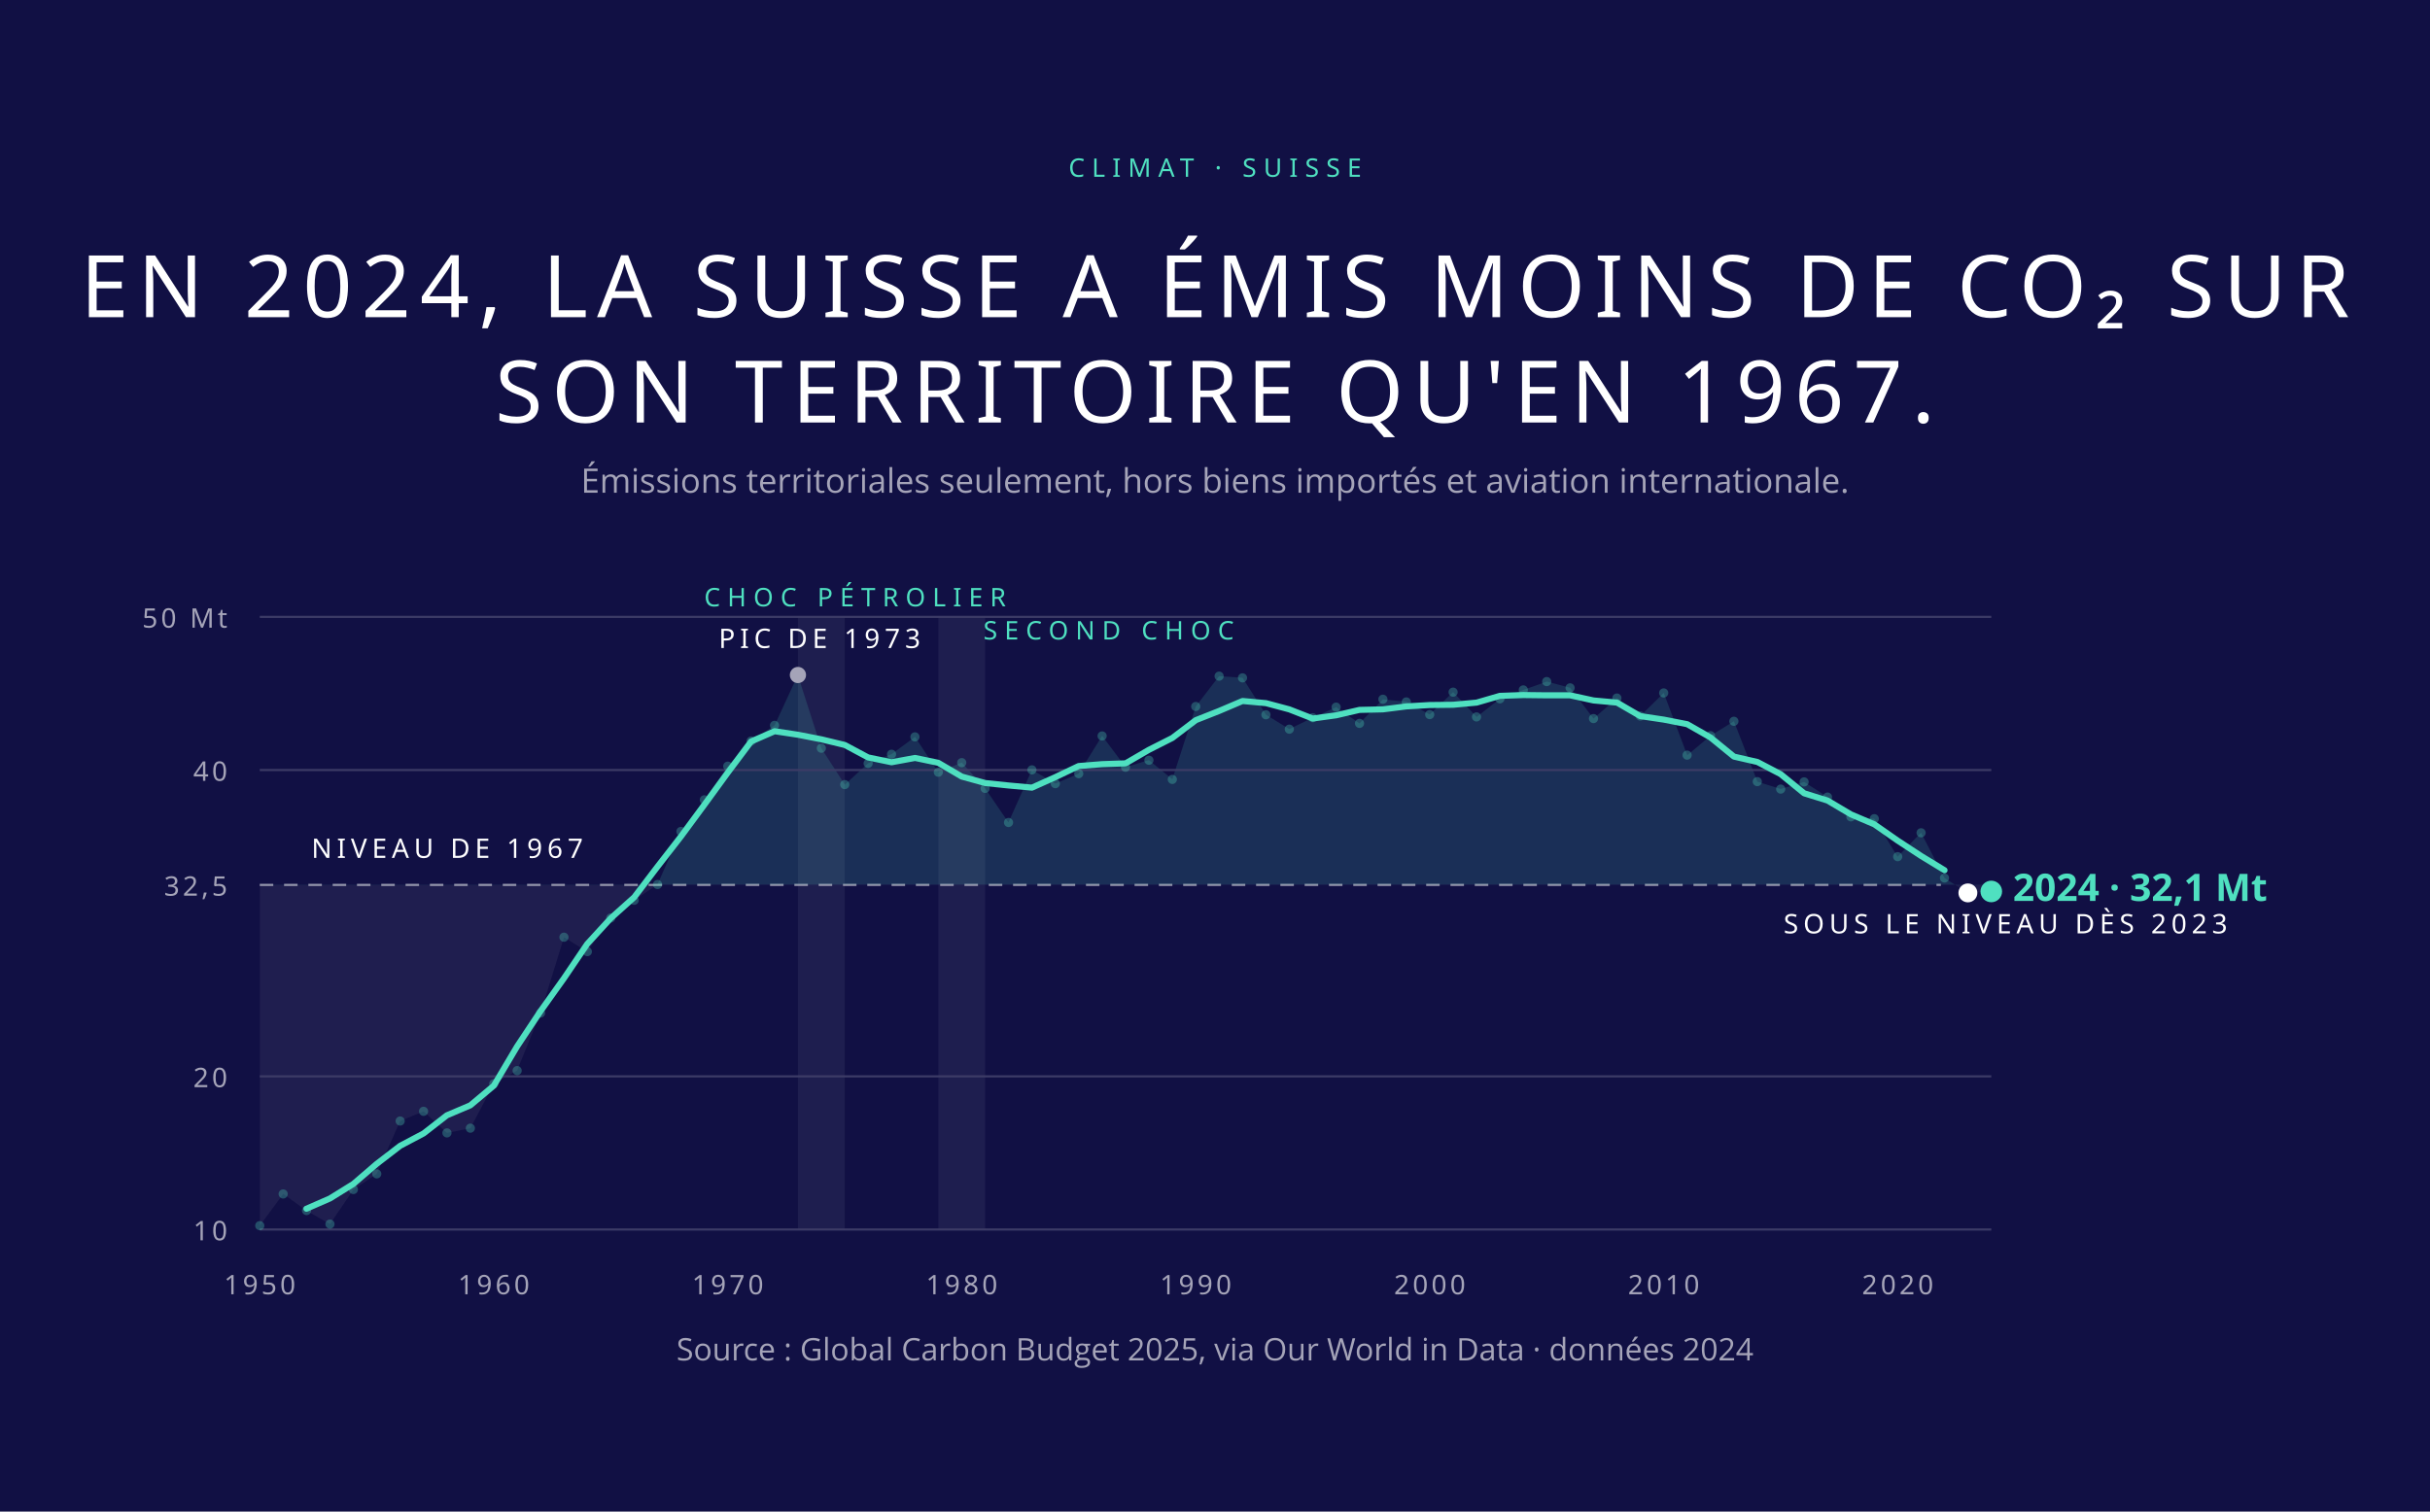
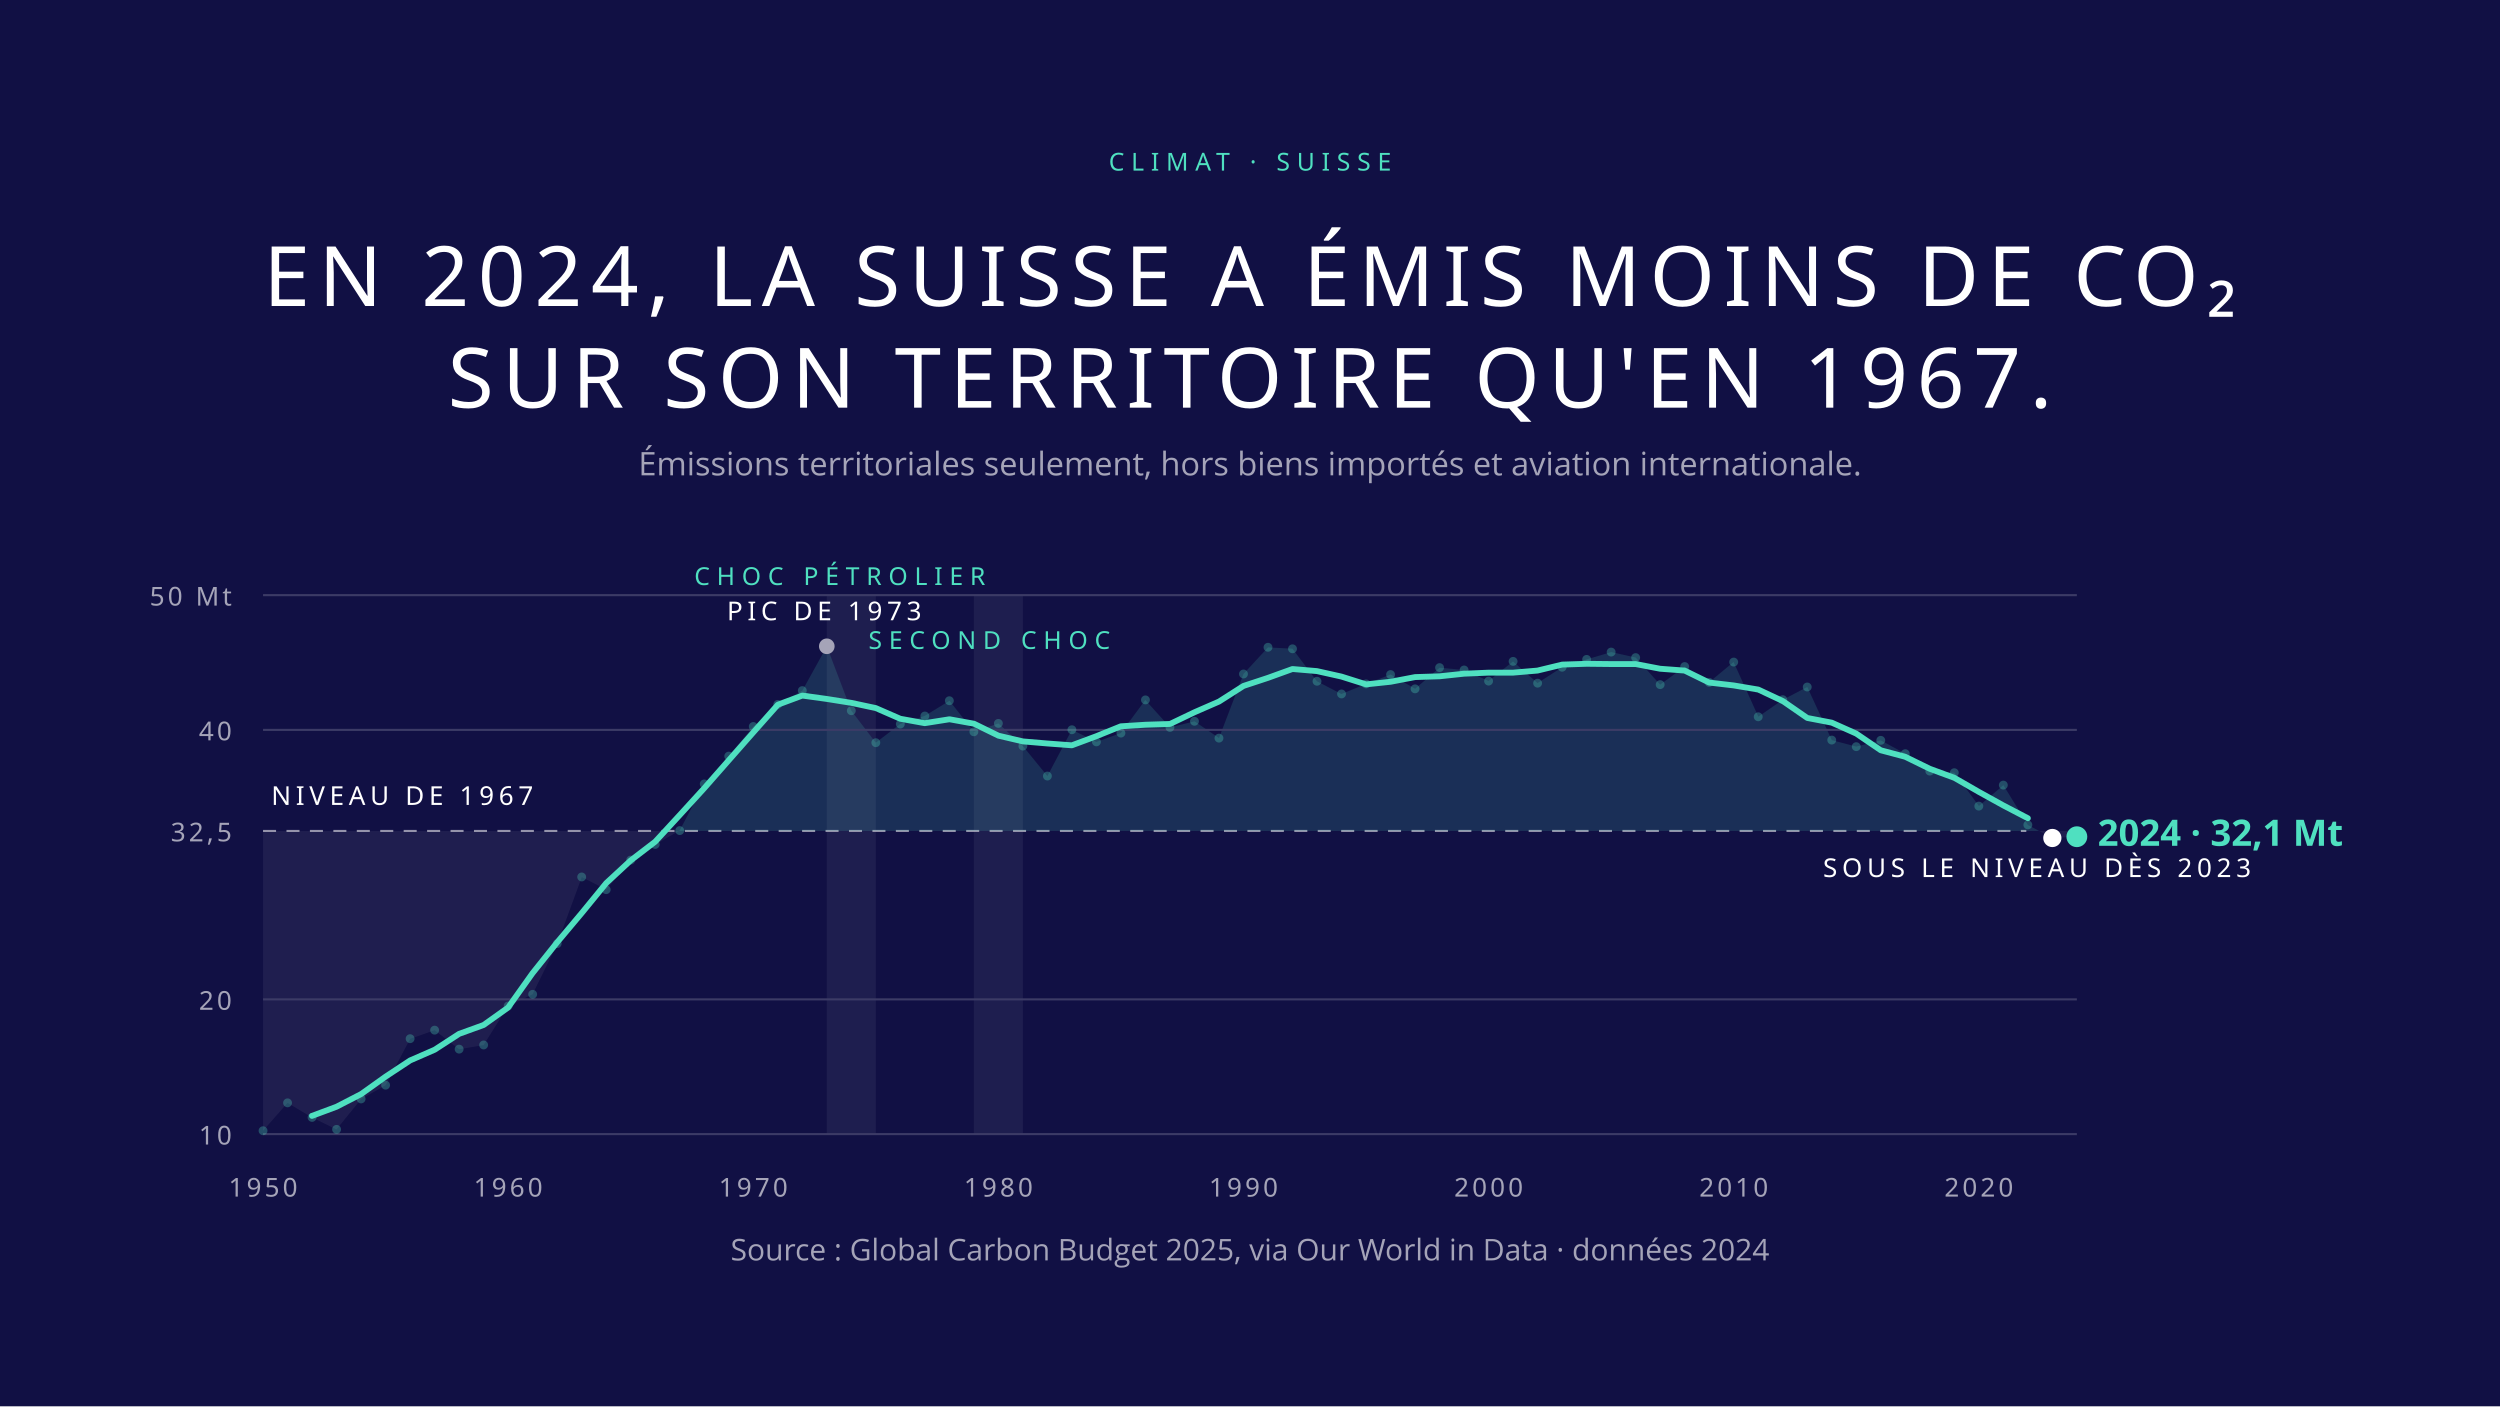
- <svg xmlns="http://www.w3.org/2000/svg" width="900" height="560" viewBox="0 0 900 560" role="img">
+ <svg xmlns="http://www.w3.org/2000/svg" width="960" height="540" viewBox="0 0 960 540" role="img">
  <defs>
    <clipPath id="above-ref">
-       <rect x="96.21" y="228.539" width="641.304" height="99.295" />
+       <rect x="101.01" y="228.539" width="696.504" height="90.545" />
    </clipPath>
    <clipPath id="below-ref">
-       <rect x="96.21" y="327.835" width="641.304" height="127.665" />
+       <rect x="101.01" y="319.085" width="696.504" height="116.415" />
    </clipPath>
  </defs>
-   <rect x="0" y="0" width="900" height="560" fill="#111044" />
-   <line x1="96.21" x2="718.848" y1="327.835" y2="327.835" stroke="#FFFFFF" stroke-width="0.8" stroke-dasharray="5 4" opacity="0.55" />
-   <text x="450" y="65.5" fill="#4FE0C0" font-family="Montserrat" font-size="9.5" font-weight="500" letter-spacing="2.6" text-anchor="middle">CLIMAT · SUISSE</text>
-   <text x="450" y="117.5" fill="#FFFFFF" font-family="Montserrat" font-size="32" font-weight="400" font-style="normal" letter-spacing="3.4" text-anchor="middle">EN 2024, LA SUISSE A ÉMIS MOINS DE CO₂ SUR</text>
-   <text x="450" y="156.539" fill="#FFFFFF" font-family="Montserrat" font-size="32" font-weight="400" font-style="normal" letter-spacing="3.4" text-anchor="middle">SON TERRITOIRE QU'EN 1967.</text>
-   <text x="450" y="182.539" fill="#a5a4b8" font-family="Open Sans" font-size="12.5" font-weight="400" font-style="normal" text-anchor="middle">Émissions territoriales seulement, hors biens importés et aviation internationale.</text>
-   <text x="450" y="504" fill="#a5a4b8" font-family="Open Sans" font-size="11.5" font-weight="400" font-style="normal" text-anchor="middle">Source : Global Carbon Budget 2025, via Our World in Data · données 2024</text>
-   <rect x="295.534" y="228.539" width="17.333" height="226.961" fill="#a5a4b8" opacity="0.09" />
-   <rect x="347.532" y="228.539" width="17.333" height="226.961" fill="#a5a4b8" opacity="0.09" />
+   <rect x="0" y="0" width="960" height="540" fill="#111044" />
+   <line x1="101.01" x2="778.102" y1="319.085" y2="319.085" stroke="#FFFFFF" stroke-width="0.8" stroke-dasharray="5 4" opacity="0.55" />
+   <text x="480" y="65.5" fill="#4FE0C0" font-family="Montserrat" font-size="9.5" font-weight="500" letter-spacing="2.6" text-anchor="middle">CLIMAT · SUISSE</text>
+   <text x="480" y="117.5" fill="#FFFFFF" font-family="Montserrat" font-size="32" font-weight="400" font-style="normal" letter-spacing="3.4" text-anchor="middle">EN 2024, LA SUISSE A ÉMIS MOINS DE CO₂</text>
+   <text x="480" y="156.539" fill="#FFFFFF" font-family="Montserrat" font-size="32" font-weight="400" font-style="normal" letter-spacing="3.4" text-anchor="middle">SUR SON TERRITOIRE QU'EN 1967.</text>
+   <text x="480" y="182.539" fill="#a5a4b8" font-family="Open Sans" font-size="12.5" font-weight="400" font-style="normal" text-anchor="middle">Émissions territoriales seulement, hors biens importés et aviation internationale.</text>
+   <text x="480" y="484" fill="#a5a4b8" font-family="Open Sans" font-size="11.5" font-weight="400" font-style="normal" text-anchor="middle">Source : Global Carbon Budget 2025, via Our World in Data · données 2024</text>
+   <rect x="317.491" y="228.539" width="18.824" height="206.961" fill="#a5a4b8" opacity="0.09" />
+   <rect x="373.964" y="228.539" width="18.824" height="206.961" fill="#a5a4b8" opacity="0.09" />
  <g>
-     <path d="M96.2,454.1L104.9,442.3L113.5,448.5L122.2,453.5L130.9,440.7L139.5,434.9L148.2,415.3L156.9,411.7L165.5,419.7L174.2,418L182.9,401.5L191.5,396.6L200.2,375.3L208.9,347.2L217.5,352.6L226.2,340.1L234.9,333.5L243.5,327.7L252.2,308L260.9,296.3L269.5,283.9L278.2,274.5L286.9,268.7L295.5,250.1L304.2,277.2L312.9,290.7L321.5,282.8L330.2,279.4L338.9,273L347.5,286.1L356.2,282.5L364.9,292.1L373.5,304.7L382.2,285.2L390.9,290.3L399.5,286.6L408.2,272.6L416.9,284.2L425.5,281.6L434.2,288.7L442.9,261.7L451.5,250.5L460.2,251.1L468.9,264.8L477.5,270.1L486.2,265.9L494.9,262L503.5,268L512.2,259.1L520.9,260L529.5,264.7L538.2,256.4L546.9,265.6L555.5,258.9L564.2,255.6L572.9,252.5L581.5,254.8L590.2,266.2L598.9,258.6L607.5,265.3L616.2,256.7L624.9,279.8L633.5,272.6L642.2,267.2L650.9,289.6L659.5,292.3L668.2,289.7L676.9,295.3L685.5,302.6L694.2,303.3L702.8,317.4L711.5,308.5L720.2,325.3L728.8,330.8L737.5,330.3L737.5,327.8L728.8,327.8L720.2,327.8L711.5,327.8L702.8,327.8L694.2,327.8L685.5,327.8L676.9,327.8L668.2,327.8L659.5,327.8L650.9,327.8L642.2,327.8L633.5,327.8L624.9,327.8L616.2,327.8L607.5,327.8L598.9,327.8L590.2,327.8L581.5,327.8L572.9,327.8L564.2,327.8L555.5,327.8L546.9,327.8L538.2,327.8L529.5,327.8L520.9,327.8L512.2,327.8L503.5,327.8L494.9,327.8L486.2,327.8L477.5,327.8L468.9,327.8L460.2,327.8L451.5,327.8L442.9,327.8L434.2,327.8L425.5,327.8L416.9,327.8L408.2,327.8L399.5,327.8L390.9,327.8L382.2,327.8L373.5,327.8L364.9,327.8L356.2,327.8L347.5,327.8L338.9,327.8L330.2,327.8L321.5,327.8L312.9,327.8L304.2,327.8L295.5,327.8L286.9,327.8L278.2,327.8L269.5,327.8L260.9,327.8L252.2,327.8L243.5,327.8L234.9,327.8L226.2,327.8L217.5,327.8L208.9,327.8L200.2,327.8L191.5,327.8L182.9,327.8L174.2,327.8L165.5,327.8L156.9,327.8L148.2,327.8L139.5,327.8L130.9,327.8L122.2,327.8L113.5,327.8L104.9,327.8L96.2,327.8Z" fill="#4FE0C0" opacity="0.15" clip-path="url(#above-ref)" />
-     <path d="M96.2,454.1L104.9,442.3L113.5,448.5L122.2,453.5L130.9,440.7L139.5,434.9L148.2,415.3L156.9,411.7L165.5,419.7L174.2,418L182.9,401.5L191.5,396.6L200.2,375.3L208.9,347.2L217.5,352.6L226.2,340.1L234.9,333.5L243.5,327.7L252.2,308L260.9,296.3L269.5,283.9L278.2,274.5L286.9,268.7L295.5,250.1L304.2,277.2L312.9,290.7L321.5,282.8L330.2,279.4L338.9,273L347.5,286.1L356.2,282.5L364.9,292.1L373.5,304.7L382.2,285.2L390.9,290.3L399.5,286.6L408.2,272.6L416.9,284.2L425.5,281.6L434.2,288.7L442.9,261.7L451.5,250.5L460.2,251.1L468.9,264.8L477.5,270.1L486.2,265.9L494.9,262L503.5,268L512.2,259.1L520.9,260L529.5,264.7L538.2,256.4L546.9,265.6L555.5,258.9L564.2,255.6L572.9,252.5L581.5,254.8L590.2,266.2L598.9,258.6L607.5,265.3L616.2,256.7L624.9,279.8L633.5,272.6L642.2,267.2L650.9,289.6L659.5,292.3L668.2,289.7L676.9,295.3L685.5,302.6L694.2,303.3L702.8,317.4L711.5,308.5L720.2,325.3L728.8,330.8L737.5,330.3L737.5,327.8L728.8,327.8L720.2,327.8L711.5,327.8L702.8,327.8L694.2,327.8L685.5,327.8L676.9,327.8L668.2,327.8L659.5,327.8L650.9,327.8L642.2,327.8L633.5,327.8L624.9,327.8L616.2,327.8L607.5,327.8L598.9,327.8L590.2,327.8L581.5,327.8L572.9,327.8L564.2,327.8L555.5,327.8L546.9,327.8L538.2,327.8L529.5,327.8L520.9,327.8L512.2,327.8L503.5,327.8L494.9,327.8L486.2,327.8L477.5,327.8L468.9,327.8L460.2,327.8L451.5,327.8L442.9,327.8L434.2,327.8L425.5,327.8L416.9,327.8L408.2,327.8L399.5,327.8L390.9,327.8L382.2,327.8L373.5,327.8L364.9,327.8L356.2,327.8L347.5,327.8L338.9,327.8L330.2,327.8L321.5,327.8L312.9,327.8L304.2,327.8L295.5,327.8L286.9,327.8L278.2,327.8L269.5,327.8L260.9,327.8L252.2,327.8L243.5,327.8L234.9,327.8L226.2,327.8L217.5,327.8L208.9,327.8L200.2,327.8L191.5,327.8L182.9,327.8L174.2,327.8L165.5,327.8L156.9,327.8L148.2,327.8L139.5,327.8L130.9,327.8L122.2,327.8L113.5,327.8L104.9,327.8L96.2,327.8Z" fill="#a5a4b8" opacity="0.1" clip-path="url(#below-ref)" />
+     <path d="M101,434.2L110.4,423.5L119.8,429.1L129.2,433.7L138.7,422L148.1,416.7L157.5,398.9L166.9,395.6L176.3,402.9L185.7,401.3L195.1,386.3L204.5,381.8L214,362.4L223.4,336.8L232.8,341.6L242.2,330.3L251.6,324.3L261,318.9L270.4,301L279.8,290.3L289.3,279L298.7,270.5L308.1,265.2L317.5,248.2L326.9,272.9L336.3,285.2L345.7,278L355.1,274.9L364.6,269.1L374,281L383.4,277.8L392.8,286.5L402.2,298L411.6,280.2L421,284.9L430.4,281.5L439.8,268.8L449.3,279.3L458.7,277L468.1,283.4L477.5,258.8L486.9,248.6L496.3,249.1L505.7,261.6L515.1,266.5L524.6,262.6L534,259L543.4,264.5L552.8,256.4L562.2,257.3L571.6,261.5L581,254L590.4,262.3L599.9,256.2L609.3,253.2L618.7,250.4L628.1,252.5L637.5,262.9L646.9,256L656.3,262L665.7,254.2L675.2,275.2L684.6,268.7L694,263.8L703.4,284.2L712.8,286.7L722.2,284.3L731.6,289.4L741,296.1L750.5,296.7L759.9,309.5L769.3,301.5L778.7,316.8L788.1,321.8L797.5,321.3L797.5,319.1L788.1,319.1L778.7,319.1L769.3,319.1L759.9,319.1L750.5,319.1L741,319.1L731.6,319.1L722.2,319.1L712.8,319.1L703.4,319.1L694,319.1L684.6,319.1L675.2,319.1L665.7,319.1L656.3,319.1L646.9,319.1L637.5,319.1L628.1,319.1L618.7,319.1L609.3,319.1L599.9,319.1L590.4,319.1L581,319.1L571.6,319.1L562.2,319.1L552.8,319.1L543.4,319.1L534,319.1L524.6,319.1L515.1,319.1L505.7,319.1L496.3,319.1L486.9,319.1L477.5,319.1L468.1,319.1L458.7,319.1L449.3,319.1L439.8,319.1L430.4,319.1L421,319.1L411.6,319.1L402.2,319.1L392.8,319.1L383.4,319.1L374,319.1L364.6,319.1L355.1,319.1L345.7,319.1L336.3,319.1L326.9,319.1L317.5,319.1L308.1,319.1L298.7,319.1L289.3,319.1L279.8,319.1L270.4,319.1L261,319.1L251.6,319.1L242.2,319.1L232.8,319.1L223.4,319.1L214,319.1L204.5,319.1L195.1,319.1L185.7,319.1L176.3,319.1L166.9,319.1L157.5,319.1L148.1,319.1L138.7,319.1L129.2,319.1L119.8,319.1L110.4,319.1L101,319.1Z" fill="#4FE0C0" opacity="0.15" clip-path="url(#above-ref)" />
+     <path d="M101,434.2L110.4,423.5L119.8,429.1L129.2,433.7L138.7,422L148.1,416.7L157.5,398.9L166.9,395.6L176.3,402.9L185.7,401.3L195.1,386.3L204.5,381.8L214,362.4L223.4,336.8L232.8,341.6L242.2,330.3L251.6,324.3L261,318.9L270.4,301L279.8,290.3L289.3,279L298.7,270.5L308.1,265.2L317.5,248.2L326.9,272.9L336.3,285.2L345.7,278L355.1,274.9L364.6,269.1L374,281L383.4,277.8L392.8,286.5L402.2,298L411.6,280.2L421,284.9L430.4,281.5L439.8,268.8L449.3,279.3L458.7,277L468.1,283.4L477.5,258.8L486.9,248.6L496.3,249.1L505.7,261.6L515.1,266.5L524.6,262.6L534,259L543.4,264.5L552.8,256.4L562.2,257.3L571.6,261.5L581,254L590.4,262.3L599.9,256.2L609.3,253.2L618.7,250.4L628.1,252.5L637.5,262.9L646.9,256L656.3,262L665.7,254.2L675.2,275.2L684.6,268.7L694,263.8L703.4,284.2L712.8,286.7L722.2,284.3L731.6,289.4L741,296.1L750.5,296.7L759.9,309.5L769.3,301.5L778.7,316.8L788.1,321.8L797.5,321.3L797.5,319.1L788.1,319.1L778.7,319.1L769.3,319.1L759.9,319.1L750.5,319.1L741,319.1L731.6,319.1L722.2,319.1L712.8,319.1L703.4,319.1L694,319.1L684.6,319.1L675.2,319.1L665.7,319.1L656.3,319.1L646.9,319.1L637.5,319.1L628.1,319.1L618.7,319.1L609.3,319.1L599.9,319.1L590.4,319.1L581,319.1L571.6,319.1L562.2,319.1L552.8,319.1L543.4,319.1L534,319.1L524.6,319.1L515.1,319.1L505.7,319.1L496.3,319.1L486.9,319.1L477.5,319.1L468.1,319.1L458.7,319.1L449.3,319.1L439.8,319.1L430.4,319.1L421,319.1L411.6,319.1L402.2,319.1L392.8,319.1L383.4,319.1L374,319.1L364.6,319.1L355.1,319.1L345.7,319.1L336.3,319.1L326.9,319.1L317.5,319.1L308.1,319.1L298.7,319.1L289.3,319.1L279.8,319.1L270.4,319.1L261,319.1L251.6,319.1L242.2,319.1L232.8,319.1L223.4,319.1L214,319.1L204.5,319.1L195.1,319.1L185.7,319.1L176.3,319.1L166.9,319.1L157.5,319.1L148.1,319.1L138.7,319.1L129.2,319.1L119.8,319.1L110.4,319.1L101,319.1Z" fill="#a5a4b8" opacity="0.1" clip-path="url(#below-ref)" />
  </g>
  <g>
-     <line x1="96.21" x2="737.514" y1="455.5" y2="455.5" stroke="#3c3b66" stroke-width="0.8" />
-     <text x="84.21" y="459.5" fill="#a5a4b8" font-family="Montserrat" font-size="10" font-weight="400" letter-spacing="1.2" text-anchor="end">10</text>
+     <line x1="101.01" x2="797.514" y1="435.5" y2="435.5" stroke="#3c3b66" stroke-width="0.8" />
+     <text x="89.01" y="439.5" fill="#a5a4b8" font-family="Montserrat" font-size="10" font-weight="400" letter-spacing="1.2" text-anchor="end">10</text>
  </g>
  <g>
-     <line x1="96.21" x2="737.514" y1="398.76" y2="398.76" stroke="#3c3b66" stroke-width="0.8" />
-     <text x="84.21" y="402.76" fill="#a5a4b8" font-family="Montserrat" font-size="10" font-weight="400" letter-spacing="1.2" text-anchor="end">20</text>
+     <line x1="101.01" x2="797.514" y1="383.76" y2="383.76" stroke="#3c3b66" stroke-width="0.8" />
+     <text x="89.01" y="387.76" fill="#a5a4b8" font-family="Montserrat" font-size="10" font-weight="400" letter-spacing="1.2" text-anchor="end">20</text>
  </g>
  <g>
-     <text x="84.21" y="331.835" fill="#a5a4b8" font-family="Montserrat" font-size="10" font-weight="400" letter-spacing="1.2" text-anchor="end">32,5</text>
+     <text x="89.01" y="323.085" fill="#a5a4b8" font-family="Montserrat" font-size="10" font-weight="400" letter-spacing="1.2" text-anchor="end">32,5</text>
  </g>
  <g>
-     <line x1="96.21" x2="737.514" y1="285.279" y2="285.279" stroke="#3c3b66" stroke-width="0.8" />
-     <text x="84.21" y="289.279" fill="#a5a4b8" font-family="Montserrat" font-size="10" font-weight="400" letter-spacing="1.2" text-anchor="end">40</text>
+     <line x1="101.01" x2="797.514" y1="280.279" y2="280.279" stroke="#3c3b66" stroke-width="0.8" />
+     <text x="89.01" y="284.279" fill="#a5a4b8" font-family="Montserrat" font-size="10" font-weight="400" letter-spacing="1.2" text-anchor="end">40</text>
  </g>
  <g>
-     <line x1="96.21" x2="737.514" y1="228.539" y2="228.539" stroke="#3c3b66" stroke-width="0.8" />
-     <text x="84.21" y="232.539" fill="#a5a4b8" font-family="Montserrat" font-size="10" font-weight="400" letter-spacing="1.2" text-anchor="end">50 Mt</text>
+     <line x1="101.01" x2="797.514" y1="228.539" y2="228.539" stroke="#3c3b66" stroke-width="0.8" />
+     <text x="89.01" y="232.539" fill="#a5a4b8" font-family="Montserrat" font-size="10" font-weight="400" letter-spacing="1.2" text-anchor="end">50 Mt</text>
  </g>
-   <text x="96.21" y="479.5" fill="#a5a4b8" font-family="Montserrat" font-size="10" font-weight="400" letter-spacing="1.2" text-anchor="middle">1950</text>
-   <text x="182.873" y="479.5" fill="#a5a4b8" font-family="Montserrat" font-size="10" font-weight="400" letter-spacing="1.2" text-anchor="middle">1960</text>
-   <text x="269.535" y="479.5" fill="#a5a4b8" font-family="Montserrat" font-size="10" font-weight="400" letter-spacing="1.2" text-anchor="middle">1970</text>
-   <text x="356.198" y="479.5" fill="#a5a4b8" font-family="Montserrat" font-size="10" font-weight="400" letter-spacing="1.2" text-anchor="middle">1980</text>
-   <text x="442.861" y="479.5" fill="#a5a4b8" font-family="Montserrat" font-size="10" font-weight="400" letter-spacing="1.2" text-anchor="middle">1990</text>
-   <text x="529.524" y="479.5" fill="#a5a4b8" font-family="Montserrat" font-size="10" font-weight="400" letter-spacing="1.2" text-anchor="middle">2000</text>
-   <text x="616.186" y="479.5" fill="#a5a4b8" font-family="Montserrat" font-size="10" font-weight="400" letter-spacing="1.2" text-anchor="middle">2010</text>
-   <text x="702.849" y="479.5" fill="#a5a4b8" font-family="Montserrat" font-size="10" font-weight="400" letter-spacing="1.2" text-anchor="middle">2020</text>
+   <text x="101.01" y="459.5" fill="#a5a4b8" font-family="Montserrat" font-size="10" font-weight="400" letter-spacing="1.2" text-anchor="middle">1950</text>
+   <text x="195.132" y="459.5" fill="#a5a4b8" font-family="Montserrat" font-size="10" font-weight="400" letter-spacing="1.2" text-anchor="middle">1960</text>
+   <text x="289.254" y="459.5" fill="#a5a4b8" font-family="Montserrat" font-size="10" font-weight="400" letter-spacing="1.2" text-anchor="middle">1970</text>
+   <text x="383.376" y="459.5" fill="#a5a4b8" font-family="Montserrat" font-size="10" font-weight="400" letter-spacing="1.2" text-anchor="middle">1980</text>
+   <text x="477.499" y="459.5" fill="#a5a4b8" font-family="Montserrat" font-size="10" font-weight="400" letter-spacing="1.2" text-anchor="middle">1990</text>
+   <text x="571.621" y="459.5" fill="#a5a4b8" font-family="Montserrat" font-size="10" font-weight="400" letter-spacing="1.2" text-anchor="middle">2000</text>
+   <text x="665.743" y="459.5" fill="#a5a4b8" font-family="Montserrat" font-size="10" font-weight="400" letter-spacing="1.2" text-anchor="middle">2010</text>
+   <text x="759.865" y="459.5" fill="#a5a4b8" font-family="Montserrat" font-size="10" font-weight="400" letter-spacing="1.2" text-anchor="middle">2020</text>
  <g>
-     <circle cx="96.21" cy="454.075" r="1.7" fill="#4FE0C0" opacity="0.3" />
-     <circle cx="104.876" cy="442.333" r="1.7" fill="#4FE0C0" opacity="0.3" />
-     <circle cx="113.543" cy="448.469" r="1.7" fill="#4FE0C0" opacity="0.3" />
-     <circle cx="122.209" cy="453.504" r="1.7" fill="#4FE0C0" opacity="0.3" />
-     <circle cx="130.875" cy="440.682" r="1.7" fill="#4FE0C0" opacity="0.3" />
-     <circle cx="139.541" cy="434.889" r="1.7" fill="#4FE0C0" opacity="0.3" />
-     <circle cx="148.208" cy="415.311" r="1.7" fill="#4FE0C0" opacity="0.3" />
-     <circle cx="156.874" cy="411.719" r="1.7" fill="#4FE0C0" opacity="0.3" />
-     <circle cx="165.54" cy="419.714" r="1.7" fill="#4FE0C0" opacity="0.3" />
-     <circle cx="174.206" cy="417.958" r="1.7" fill="#4FE0C0" opacity="0.3" />
-     <circle cx="182.873" cy="401.522" r="1.7" fill="#4FE0C0" opacity="0.3" />
-     <circle cx="191.539" cy="396.629" r="1.7" fill="#4FE0C0" opacity="0.3" />
-     <circle cx="200.205" cy="375.3" r="1.7" fill="#4FE0C0" opacity="0.3" />
-     <circle cx="208.872" cy="347.211" r="1.7" fill="#4FE0C0" opacity="0.3" />
-     <circle cx="217.538" cy="352.552" r="1.7" fill="#4FE0C0" opacity="0.3" />
-     <circle cx="226.204" cy="340.091" r="1.7" fill="#4FE0C0" opacity="0.3" />
-     <circle cx="234.87" cy="333.528" r="1.7" fill="#4FE0C0" opacity="0.3" />
-     <circle cx="243.537" cy="327.681" r="1.7" fill="#4FE0C0" opacity="0.3" />
-     <circle cx="252.203" cy="308.04" r="1.7" fill="#4FE0C0" opacity="0.3" />
-     <circle cx="260.869" cy="296.319" r="1.7" fill="#4FE0C0" opacity="0.3" />
-     <circle cx="269.535" cy="283.852" r="1.7" fill="#4FE0C0" opacity="0.3" />
-     <circle cx="278.202" cy="274.534" r="1.7" fill="#4FE0C0" opacity="0.3" />
-     <circle cx="286.868" cy="268.733" r="1.7" fill="#4FE0C0" opacity="0.3" />
-     <circle cx="295.534" cy="250.073" r="1.7" fill="#4FE0C0" opacity="0.3" />
-     <circle cx="304.2" cy="277.196" r="1.7" fill="#4FE0C0" opacity="0.3" />
-     <circle cx="312.867" cy="290.673" r="1.7" fill="#4FE0C0" opacity="0.3" />
-     <circle cx="321.533" cy="282.813" r="1.7" fill="#4FE0C0" opacity="0.3" />
-     <circle cx="330.199" cy="279.431" r="1.7" fill="#4FE0C0" opacity="0.3" />
-     <circle cx="338.866" cy="272.995" r="1.7" fill="#4FE0C0" opacity="0.3" />
-     <circle cx="347.532" cy="286.085" r="1.7" fill="#4FE0C0" opacity="0.3" />
-     <circle cx="356.198" cy="282.546" r="1.7" fill="#4FE0C0" opacity="0.3" />
-     <circle cx="364.864" cy="292.077" r="1.7" fill="#4FE0C0" opacity="0.3" />
-     <circle cx="373.531" cy="304.713" r="1.7" fill="#4FE0C0" opacity="0.3" />
-     <circle cx="382.197" cy="285.219" r="1.7" fill="#4FE0C0" opacity="0.3" />
-     <circle cx="390.863" cy="290.32" r="1.7" fill="#4FE0C0" opacity="0.3" />
-     <circle cx="399.529" cy="286.628" r="1.7" fill="#4FE0C0" opacity="0.3" />
-     <circle cx="408.196" cy="272.649" r="1.7" fill="#4FE0C0" opacity="0.3" />
-     <circle cx="416.862" cy="284.246" r="1.7" fill="#4FE0C0" opacity="0.3" />
-     <circle cx="425.528" cy="281.649" r="1.7" fill="#4FE0C0" opacity="0.3" />
-     <circle cx="434.195" cy="288.749" r="1.7" fill="#4FE0C0" opacity="0.3" />
-     <circle cx="442.861" cy="261.74" r="1.7" fill="#4FE0C0" opacity="0.3" />
-     <circle cx="451.527" cy="250.494" r="1.7" fill="#4FE0C0" opacity="0.3" />
-     <circle cx="460.193" cy="251.133" r="1.7" fill="#4FE0C0" opacity="0.3" />
-     <circle cx="468.86" cy="264.798" r="1.7" fill="#4FE0C0" opacity="0.3" />
-     <circle cx="477.526" cy="270.141" r="1.7" fill="#4FE0C0" opacity="0.3" />
-     <circle cx="486.192" cy="265.91" r="1.7" fill="#4FE0C0" opacity="0.3" />
-     <circle cx="494.858" cy="261.977" r="1.7" fill="#4FE0C0" opacity="0.3" />
-     <circle cx="503.525" cy="267.995" r="1.7" fill="#4FE0C0" opacity="0.3" />
-     <circle cx="512.191" cy="259.051" r="1.7" fill="#4FE0C0" opacity="0.3" />
-     <circle cx="520.857" cy="260.05" r="1.7" fill="#4FE0C0" opacity="0.3" />
-     <circle cx="529.524" cy="264.737" r="1.7" fill="#4FE0C0" opacity="0.3" />
-     <circle cx="538.19" cy="256.428" r="1.7" fill="#4FE0C0" opacity="0.3" />
-     <circle cx="546.856" cy="265.607" r="1.7" fill="#4FE0C0" opacity="0.3" />
-     <circle cx="555.522" cy="258.892" r="1.7" fill="#4FE0C0" opacity="0.3" />
-     <circle cx="564.189" cy="255.598" r="1.7" fill="#4FE0C0" opacity="0.3" />
-     <circle cx="572.855" cy="252.506" r="1.7" fill="#4FE0C0" opacity="0.3" />
-     <circle cx="581.521" cy="254.839" r="1.7" fill="#4FE0C0" opacity="0.3" />
-     <circle cx="590.187" cy="266.218" r="1.7" fill="#4FE0C0" opacity="0.3" />
-     <circle cx="598.854" cy="258.607" r="1.7" fill="#4FE0C0" opacity="0.3" />
-     <circle cx="607.52" cy="265.274" r="1.7" fill="#4FE0C0" opacity="0.3" />
-     <circle cx="616.186" cy="256.718" r="1.7" fill="#4FE0C0" opacity="0.3" />
-     <circle cx="624.852" cy="279.757" r="1.7" fill="#4FE0C0" opacity="0.3" />
-     <circle cx="633.519" cy="272.557" r="1.7" fill="#4FE0C0" opacity="0.3" />
-     <circle cx="642.185" cy="267.219" r="1.7" fill="#4FE0C0" opacity="0.3" />
-     <circle cx="650.851" cy="289.568" r="1.7" fill="#4FE0C0" opacity="0.3" />
-     <circle cx="659.518" cy="292.338" r="1.7" fill="#4FE0C0" opacity="0.3" />
-     <circle cx="668.184" cy="289.678" r="1.7" fill="#4FE0C0" opacity="0.3" />
-     <circle cx="676.85" cy="295.3" r="1.7" fill="#4FE0C0" opacity="0.3" />
-     <circle cx="685.516" cy="302.613" r="1.7" fill="#4FE0C0" opacity="0.3" />
-     <circle cx="694.183" cy="303.31" r="1.7" fill="#4FE0C0" opacity="0.3" />
-     <circle cx="702.849" cy="317.376" r="1.7" fill="#4FE0C0" opacity="0.3" />
-     <circle cx="711.515" cy="308.529" r="1.7" fill="#4FE0C0" opacity="0.3" />
-     <circle cx="720.181" cy="325.278" r="1.7" fill="#4FE0C0" opacity="0.3" />
-     <circle cx="728.848" cy="330.799" r="1.7" fill="#4FE0C0" opacity="0.3" />
-     <circle cx="737.514" cy="330.265" r="1.7" fill="#4FE0C0" opacity="0.3" />
-     <path d="M113.5,447.8L122.2,444L130.9,438.6L139.5,431.2L148.2,424.5L156.9,419.9L165.5,413.2L174.2,409.5L182.9,402.2L191.5,387.7L200.2,374.6L208.9,362.4L217.5,349.7L226.2,340.2L234.9,332.4L243.5,321.1L252.2,309.9L260.9,298.1L269.5,286.3L278.2,274.7L286.9,270.9L295.5,272.2L304.2,273.9L312.9,276L321.5,280.6L330.2,282.4L338.9,280.8L347.5,282.6L356.2,287.7L364.9,290.1L373.5,291L382.2,291.8L390.9,287.9L399.5,283.8L408.2,283.1L416.9,282.8L425.5,277.8L434.2,273.4L442.9,266.8L451.5,263.4L460.2,259.7L468.9,260.5L477.5,262.8L486.2,266.2L494.9,265L503.5,263L512.2,262.8L520.9,261.7L529.5,261.2L538.2,261.1L546.9,260.3L555.5,257.8L564.2,257.5L572.9,257.6L581.5,257.6L590.2,259.5L598.9,260.3L607.5,265.3L616.2,266.6L624.9,268.3L633.5,273.2L642.2,280.3L650.9,282.3L659.5,286.8L668.2,293.9L676.9,296.6L685.5,301.7L694.2,305.4L702.8,311.4L711.5,317.1L720.2,322.4" fill="none" stroke="#4FE0C0" stroke-width="2.25" stroke-linejoin="round" stroke-linecap="round" />
+     <circle cx="101.01" cy="434.2" r="1.7" fill="#4FE0C0" opacity="0.3" />
+     <circle cx="110.422" cy="423.493" r="1.7" fill="#4FE0C0" opacity="0.3" />
+     <circle cx="119.834" cy="429.088" r="1.7" fill="#4FE0C0" opacity="0.3" />
+     <circle cx="129.247" cy="433.68" r="1.7" fill="#4FE0C0" opacity="0.3" />
+     <circle cx="138.659" cy="421.988" r="1.7" fill="#4FE0C0" opacity="0.3" />
+     <circle cx="148.071" cy="416.705" r="1.7" fill="#4FE0C0" opacity="0.3" />
+     <circle cx="157.483" cy="398.853" r="1.7" fill="#4FE0C0" opacity="0.3" />
+     <circle cx="166.896" cy="395.577" r="1.7" fill="#4FE0C0" opacity="0.3" />
+     <circle cx="176.308" cy="402.868" r="1.7" fill="#4FE0C0" opacity="0.3" />
+     <circle cx="185.72" cy="401.267" r="1.7" fill="#4FE0C0" opacity="0.3" />
+     <circle cx="195.132" cy="386.279" r="1.7" fill="#4FE0C0" opacity="0.3" />
+     <circle cx="204.544" cy="381.816" r="1.7" fill="#4FE0C0" opacity="0.3" />
+     <circle cx="213.957" cy="362.367" r="1.7" fill="#4FE0C0" opacity="0.3" />
+     <circle cx="223.369" cy="336.754" r="1.7" fill="#4FE0C0" opacity="0.3" />
+     <circle cx="232.781" cy="341.624" r="1.7" fill="#4FE0C0" opacity="0.3" />
+     <circle cx="242.193" cy="330.261" r="1.7" fill="#4FE0C0" opacity="0.3" />
+     <circle cx="251.605" cy="324.276" r="1.7" fill="#4FE0C0" opacity="0.3" />
+     <circle cx="261.018" cy="318.945" r="1.7" fill="#4FE0C0" opacity="0.3" />
+     <circle cx="270.43" cy="301.034" r="1.7" fill="#4FE0C0" opacity="0.3" />
+     <circle cx="279.842" cy="290.347" r="1.7" fill="#4FE0C0" opacity="0.3" />
+     <circle cx="289.254" cy="278.977" r="1.7" fill="#4FE0C0" opacity="0.3" />
+     <circle cx="298.667" cy="270.481" r="1.7" fill="#4FE0C0" opacity="0.3" />
+     <circle cx="308.079" cy="265.191" r="1.7" fill="#4FE0C0" opacity="0.3" />
+     <circle cx="317.491" cy="248.175" r="1.7" fill="#4FE0C0" opacity="0.3" />
+     <circle cx="326.903" cy="272.909" r="1.7" fill="#4FE0C0" opacity="0.3" />
+     <circle cx="336.315" cy="285.197" r="1.7" fill="#4FE0C0" opacity="0.3" />
+     <circle cx="345.728" cy="278.031" r="1.7" fill="#4FE0C0" opacity="0.3" />
+     <circle cx="355.14" cy="274.946" r="1.7" fill="#4FE0C0" opacity="0.3" />
+     <circle cx="364.552" cy="269.077" r="1.7" fill="#4FE0C0" opacity="0.3" />
+     <circle cx="373.964" cy="281.014" r="1.7" fill="#4FE0C0" opacity="0.3" />
+     <circle cx="383.376" cy="277.787" r="1.7" fill="#4FE0C0" opacity="0.3" />
+     <circle cx="392.789" cy="286.478" r="1.7" fill="#4FE0C0" opacity="0.3" />
+     <circle cx="402.201" cy="298.001" r="1.7" fill="#4FE0C0" opacity="0.3" />
+     <circle cx="411.613" cy="280.224" r="1.7" fill="#4FE0C0" opacity="0.3" />
+     <circle cx="421.025" cy="284.876" r="1.7" fill="#4FE0C0" opacity="0.3" />
+     <circle cx="430.438" cy="281.509" r="1.7" fill="#4FE0C0" opacity="0.3" />
+     <circle cx="439.85" cy="268.762" r="1.7" fill="#4FE0C0" opacity="0.3" />
+     <circle cx="449.262" cy="279.337" r="1.7" fill="#4FE0C0" opacity="0.3" />
+     <circle cx="458.674" cy="276.969" r="1.7" fill="#4FE0C0" opacity="0.3" />
+     <circle cx="468.086" cy="283.443" r="1.7" fill="#4FE0C0" opacity="0.3" />
+     <circle cx="477.499" cy="258.814" r="1.7" fill="#4FE0C0" opacity="0.3" />
+     <circle cx="486.911" cy="248.559" r="1.7" fill="#4FE0C0" opacity="0.3" />
+     <circle cx="496.323" cy="249.142" r="1.7" fill="#4FE0C0" opacity="0.3" />
+     <circle cx="505.735" cy="261.603" r="1.7" fill="#4FE0C0" opacity="0.3" />
+     <circle cx="515.148" cy="266.475" r="1.7" fill="#4FE0C0" opacity="0.3" />
+     <circle cx="524.56" cy="262.617" r="1.7" fill="#4FE0C0" opacity="0.3" />
+     <circle cx="533.972" cy="259.031" r="1.7" fill="#4FE0C0" opacity="0.3" />
+     <circle cx="543.384" cy="264.518" r="1.7" fill="#4FE0C0" opacity="0.3" />
+     <circle cx="552.796" cy="256.363" r="1.7" fill="#4FE0C0" opacity="0.3" />
+     <circle cx="562.209" cy="257.273" r="1.7" fill="#4FE0C0" opacity="0.3" />
+     <circle cx="571.621" cy="261.547" r="1.7" fill="#4FE0C0" opacity="0.3" />
+     <circle cx="581.033" cy="253.97" r="1.7" fill="#4FE0C0" opacity="0.3" />
+     <circle cx="590.445" cy="262.341" r="1.7" fill="#4FE0C0" opacity="0.3" />
+     <circle cx="599.857" cy="256.217" r="1.7" fill="#4FE0C0" opacity="0.3" />
+     <circle cx="609.27" cy="253.213" r="1.7" fill="#4FE0C0" opacity="0.3" />
+     <circle cx="618.682" cy="250.394" r="1.7" fill="#4FE0C0" opacity="0.3" />
+     <circle cx="628.094" cy="252.521" r="1.7" fill="#4FE0C0" opacity="0.3" />
+     <circle cx="637.506" cy="262.898" r="1.7" fill="#4FE0C0" opacity="0.3" />
+     <circle cx="646.919" cy="255.957" r="1.7" fill="#4FE0C0" opacity="0.3" />
+     <circle cx="656.331" cy="262.037" r="1.7" fill="#4FE0C0" opacity="0.3" />
+     <circle cx="665.743" cy="254.235" r="1.7" fill="#4FE0C0" opacity="0.3" />
+     <circle cx="675.155" cy="275.244" r="1.7" fill="#4FE0C0" opacity="0.3" />
+     <circle cx="684.567" cy="268.678" r="1.7" fill="#4FE0C0" opacity="0.3" />
+     <circle cx="693.98" cy="263.811" r="1.7" fill="#4FE0C0" opacity="0.3" />
+     <circle cx="703.392" cy="284.19" r="1.7" fill="#4FE0C0" opacity="0.3" />
+     <circle cx="712.804" cy="286.716" r="1.7" fill="#4FE0C0" opacity="0.3" />
+     <circle cx="722.216" cy="284.29" r="1.7" fill="#4FE0C0" opacity="0.3" />
+     <circle cx="731.628" cy="289.417" r="1.7" fill="#4FE0C0" opacity="0.3" />
+     <circle cx="741.041" cy="296.086" r="1.7" fill="#4FE0C0" opacity="0.3" />
+     <circle cx="750.453" cy="296.721" r="1.7" fill="#4FE0C0" opacity="0.3" />
+     <circle cx="759.865" cy="309.548" r="1.7" fill="#4FE0C0" opacity="0.3" />
+     <circle cx="769.277" cy="301.48" r="1.7" fill="#4FE0C0" opacity="0.3" />
+     <circle cx="778.69" cy="316.753" r="1.7" fill="#4FE0C0" opacity="0.3" />
+     <circle cx="788.102" cy="321.788" r="1.7" fill="#4FE0C0" opacity="0.3" />
+     <circle cx="797.514" cy="321.301" r="1.7" fill="#4FE0C0" opacity="0.3" />
+     <path d="M119.8,428.5L129.2,425L138.7,420.1L148.1,413.4L157.5,407.2L166.9,403.1L176.3,397L185.7,393.6L195.1,386.9L204.5,373.7L214,361.8L223.4,350.6L232.8,339.1L242.2,330.4L251.6,323.2L261,313L270.4,302.7L279.8,292L289.3,281.2L298.7,270.6L308.1,267.1L317.5,268.4L326.9,269.9L336.3,271.9L345.7,276L355.1,277.7L364.6,276.2L374,277.9L383.4,282.5L392.8,284.7L402.2,285.5L411.6,286.2L421,282.7L430.4,278.9L439.8,278.3L449.3,278L458.7,273.5L468.1,269.4L477.5,263.4L486.9,260.3L496.3,256.9L505.7,257.7L515.1,259.8L524.6,262.8L534,261.8L543.4,260L552.8,259.7L562.2,258.7L571.6,258.3L581,258.3L590.4,257.5L599.9,255.2L609.3,254.9L618.7,255L628.1,255L637.5,256.8L646.9,257.5L656.3,262.1L665.7,263.2L675.2,264.8L684.6,269.2L694,275.7L703.4,277.5L712.8,281.7L722.2,288.1L731.6,290.6L741,295.2L750.5,298.7L759.9,304.1L769.3,309.3L778.7,314.2" fill="none" stroke="#4FE0C0" stroke-width="2.25" stroke-linejoin="round" stroke-linecap="round" />
  </g>
-   <circle cx="295.534" cy="250.073" r="3" fill="#a5a4b8" />
-   <circle cx="737.514" cy="330.265" r="4" fill="#4FE0C0" />
-   <circle cx="728.848" cy="330.799" r="3.5" fill="#FFFFFF" />
-   <text x="260.79" y="224.639" fill="#4FE0C0" font-family="Montserrat" font-size="9.5" font-weight="500" font-style="normal" letter-spacing="2.6">CHOC PÉTROLIER</text>
-   <text x="364.198" y="236.914" fill="#4FE0C0" font-family="Montserrat" font-size="9.5" font-weight="500" font-style="normal" letter-spacing="2.6">SECOND CHOC</text>
-   <text x="660.583" y="345.799" fill="#FFFFFF" font-family="Montserrat" font-size="10" font-weight="500" font-style="normal" letter-spacing="1.8">SOUS LE NIVEAU DÈS 2023</text>
-   <text x="115.355" y="317.835" fill="#FFFFFF" font-family="Montserrat" font-size="10" font-weight="500" font-style="normal" letter-spacing="1.8">NIVEAU DE 1967</text>
-   <text x="266.204" y="240.073" fill="#FFFFFF" font-family="Montserrat" font-size="10" font-weight="500" font-style="normal" letter-spacing="1.8">PIC DE 1973</text>
-   <text x="745.514" y="333.758" fill="#4FE0C0" font-family="Montserrat" font-size="14" font-weight="600" font-style="normal" letter-spacing="0">2024 · 32,1 Mt</text>
+   <circle cx="317.491" cy="248.175" r="3" fill="#a5a4b8" />
+   <circle cx="797.514" cy="321.301" r="4" fill="#4FE0C0" />
+   <circle cx="788.102" cy="321.788" r="3.5" fill="#FFFFFF" />
+   <text x="266.593" y="224.639" fill="#4FE0C0" font-family="Montserrat" font-size="9.5" font-weight="500" font-style="normal" letter-spacing="2.6">CHOC PÉTROLIER</text>
+   <text x="333.493" y="249.189" fill="#4FE0C0" font-family="Montserrat" font-size="9.5" font-weight="500" font-style="normal" letter-spacing="2.6">SECOND CHOC</text>
+   <text x="700.037" y="336.788" fill="#FFFFFF" font-family="Montserrat" font-size="10" font-weight="500" font-style="normal" letter-spacing="1.8">SOUS LE NIVEAU DÈS 2023</text>
+   <text x="104.175" y="309.085" fill="#FFFFFF" font-family="Montserrat" font-size="10" font-weight="500" font-style="normal" letter-spacing="1.8">NIVEAU DE 1967</text>
+   <text x="279.161" y="238.175" fill="#FFFFFF" font-family="Montserrat" font-size="10" font-weight="500" font-style="normal" letter-spacing="1.8">PIC DE 1973</text>
+   <text x="805.514" y="324.794" fill="#4FE0C0" font-family="Montserrat" font-size="14" font-weight="600" font-style="normal" letter-spacing="0">2024 · 32,1 Mt</text>
</svg>
